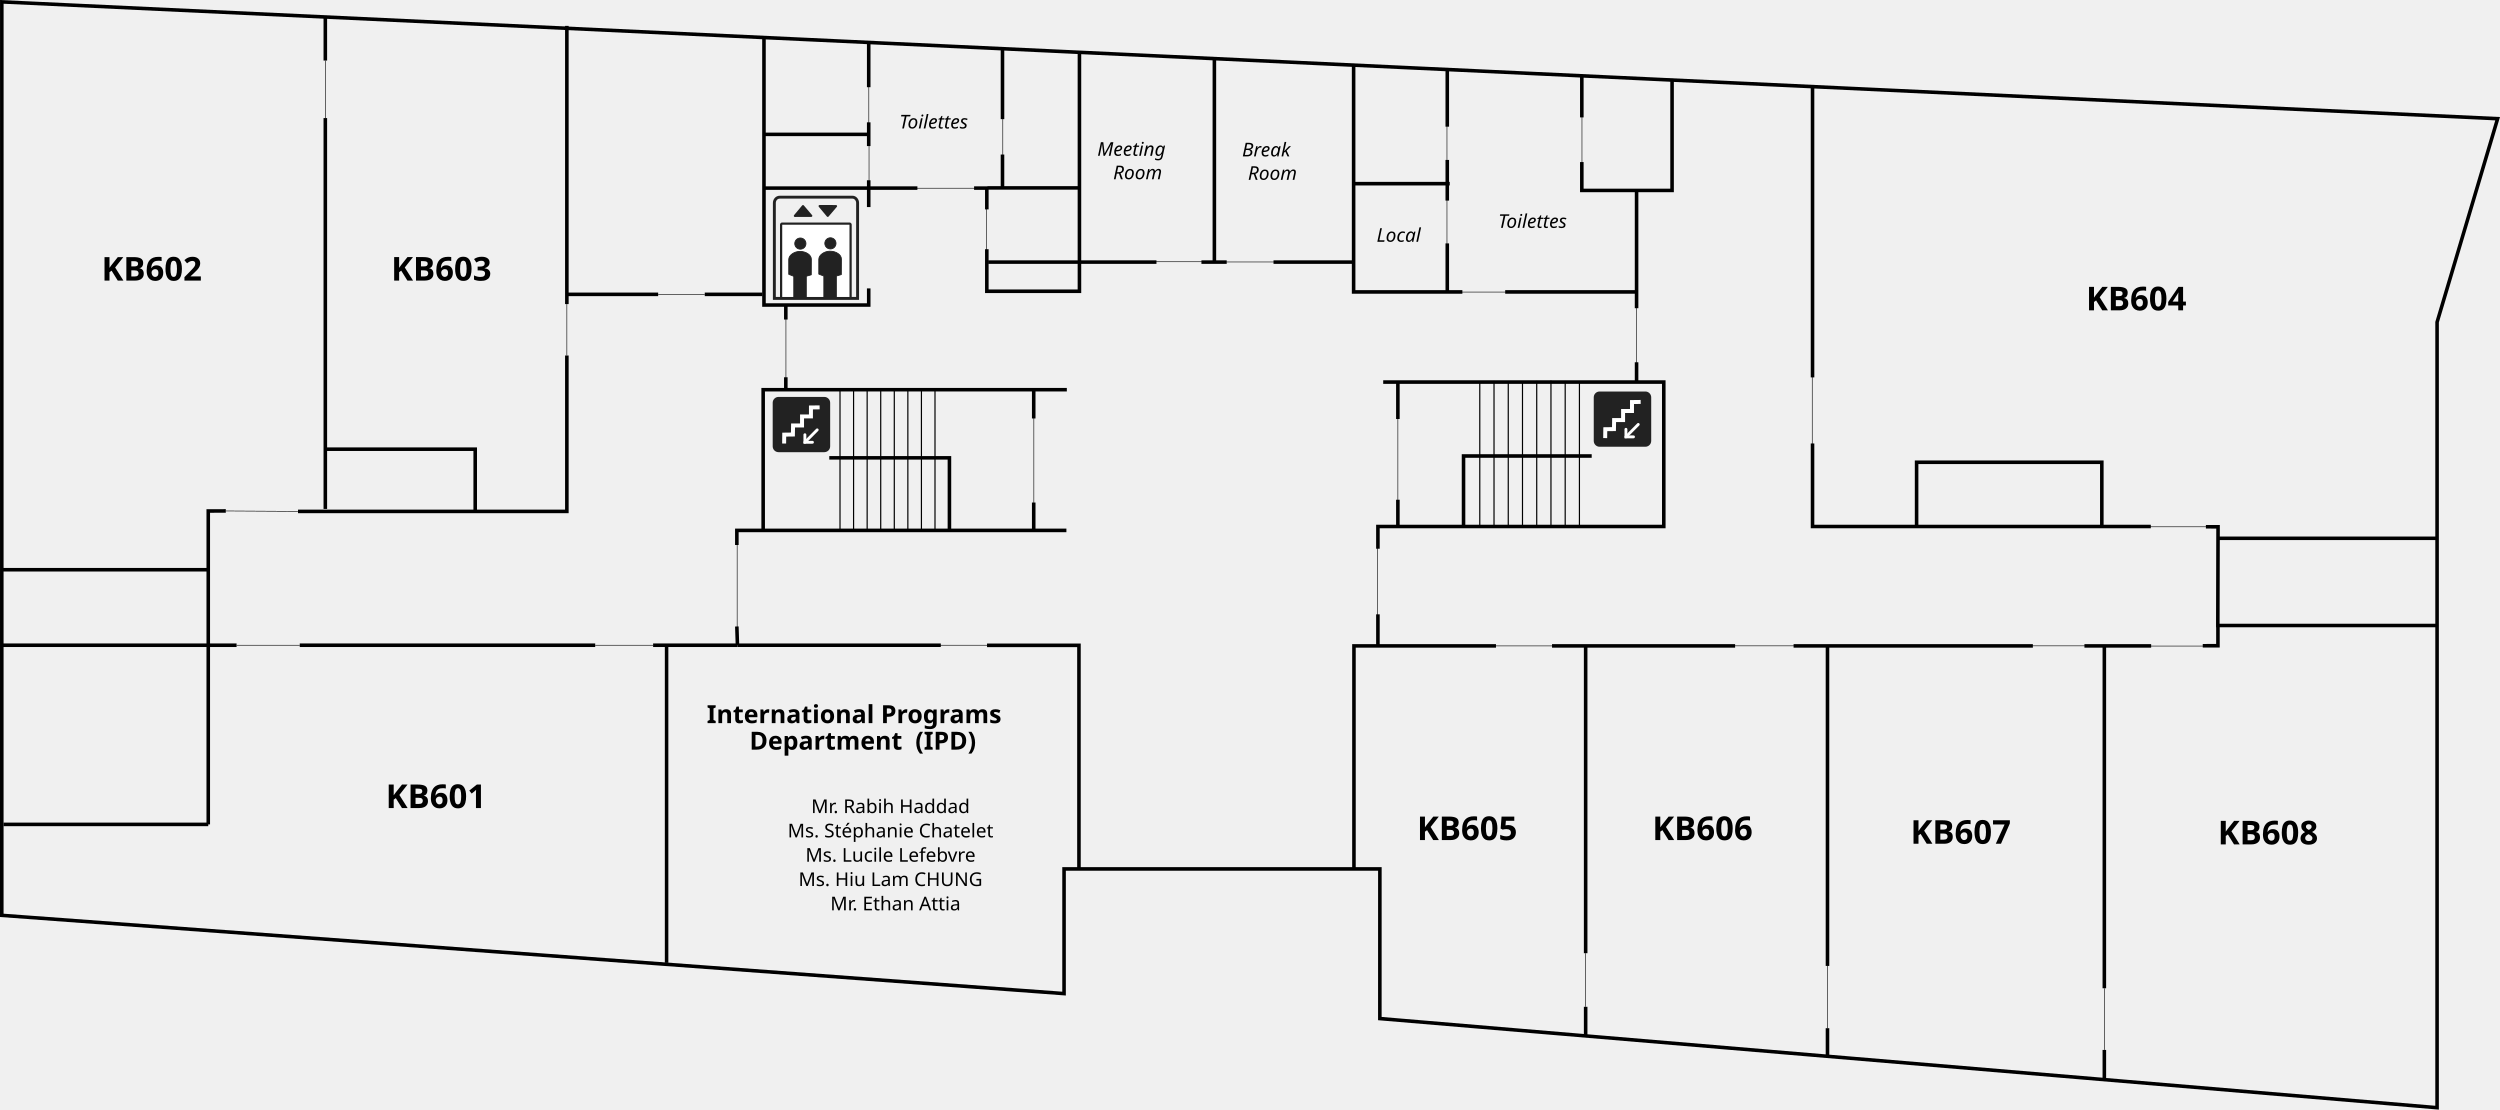
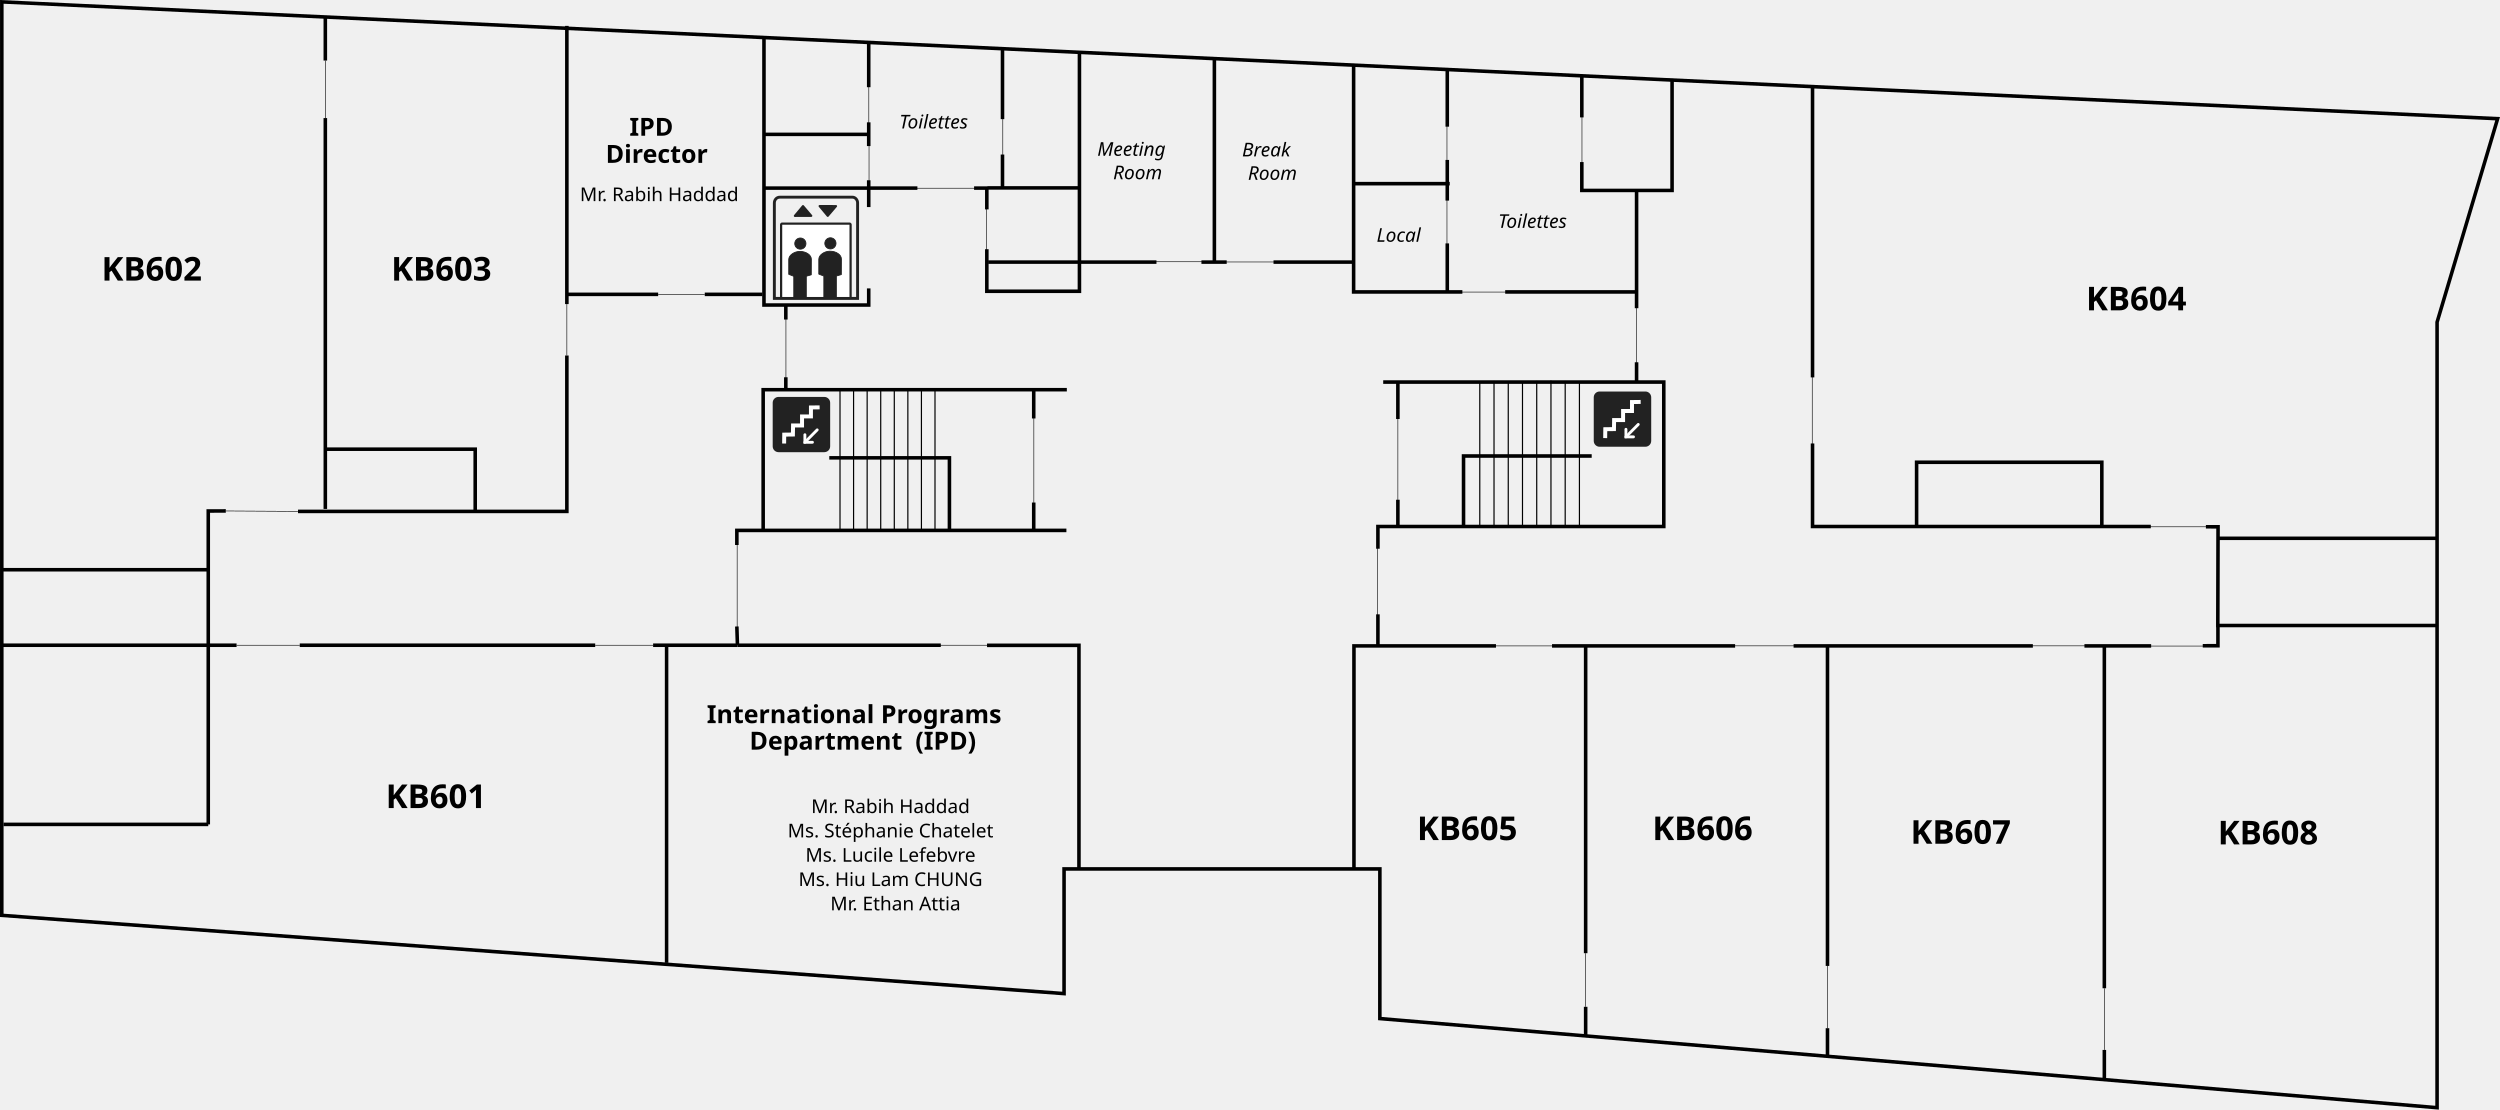
<svg xmlns="http://www.w3.org/2000/svg" xmlns:xlink="http://www.w3.org/1999/xlink" version="1.1" id="svg869" width="100%" height="100%" viewBox="0 0 4200.253 1864.285">
  <defs id="defs873" />
  <text xml:space="preserve" style="font-style:normal;font-weight:normal;font-size:40px;line-height:125%;font-family:sans-serif;letter-spacing:0px;word-spacing:0px;fill:#000000;fill-opacity:1;stroke:none;stroke-width:1px;stroke-linecap:butt;stroke-linejoin:miter;stroke-opacity:1" x="1510.94" y="215.877" id="text1037">
    <tspan id="tspan1035" x="1510.94" y="215.877" style="font-style:italic;font-variant:normal;font-weight:normal;font-stretch:normal;font-size:32px;font-family:'Atkinson Hyperlegible';-inkscape-font-specification:'Atkinson Hyperlegible Italic'">Toilettes</tspan>
  </text>
  <path id="path4289-9" style="fill:none;stroke:#000000;stroke-width:2;stroke-linecap:butt;stroke-linejoin:miter;stroke-miterlimit:4;stroke-dasharray:none;stroke-opacity:1" d="m 1411.297,891.045 v -238.364 m 22.799,238.863 V 653.678 m 22.799,237.866 V 653.179 m 22.799,236.37 V 652.68 m 22.799,238.863 v -239.362 m 22.799,238.863 v -238.364 m 22.799,239.362 V 654.675 m 22.799,235.665 V 653.758" />
  <path id="path4289-9-6" style="fill:none;stroke:#000000;stroke-width:2;stroke-linecap:butt;stroke-linejoin:miter;stroke-miterlimit:4;stroke-dasharray:none;stroke-opacity:1" d="M 2486.184,885.201 V 641.528 m 23.916,242.651 V 639.996 m 23.916,244.695 V 641.017 m 23.916,243.673 V 640.506 m 23.916,242.141 V 639.996 m 23.916,244.695 V 639.485 m 23.916,244.695 V 639.996 m 23.916,245.206 V 642.039" />
  <g id="g1051" />
  <path id="path1059" style="fill:none;fill-rule:evenodd;stroke:#000000;stroke-width:6;stroke-linecap:butt;stroke-linejoin:miter;stroke-miterlimit:4;stroke-dasharray:none;stroke-opacity:1" d="m 2664.054,1084.272 v 517.163 m 0,90.061 v 48.352 m 406.311,-654.54 v 537.51 m 0,104.674 v 47.492 m 465.136,-688.069 v 573.526 m 0,103.519 v 49.087 M 2315.03,1085.184 h 198.371 m 94.146,0 h 307.597 m 98.266,0 h 402 m 86.652,0 h 112.088 m 86.706,-0.242 25.499,-0.065 v -34.025 M 1320.258,653.625 v -19.764 m 0,-96.988 v -23.058 m 1337.358,-387.457 v 70.91 m 0,75.051 v 47.619 h 151.63 v -184.334 m -536.057,172.947 h 162.524 m -4.141,182.947 v -82.534 m 0,-71.945 v -68.322 m 0,-55.9 v -95.895 m -772.581,198.776 h 153.539 M 1684.288,82.67 V 200.143 m 0,59.448 v 54.347 m -399.703,-88.202 h 173.911 m 581.775,214.636 V 98.198 m -379.21,342.175 h 281.902 m 75.569,0 h 42.443 m 78.674,0 h 135.61 m -991.71,-124.363 h 257.762 m 95.237,0 h 21.407 v 35.855 m 0,66.77 v 70.745 h 155.609 V 87.846 m -530.016,-24.774 V 512.484 h 175.982 v -27.95 m 0,-136.645 v -45.031 m 0,-57.453 v -39.855 m 0,-59.006 V 70.388 m 135.609,819.939 v -121.117 h -201.862 m 1356.327,-127.328 v -33.274 m 0,-90.766 v -27.378 h -220.726 m -71.945,0 h -182.71 v -380.878 m 74.343,531.262 v 63.146 m 0,135.609 v 44.513 m 871.51,0.452 v -107.942 h 311.199 v 107.21 m 194.132,20.547 h 369.129 M 2274.77,1460.642 V 1085.184 h 40.259 v -53.036 m 0,-110.247 v -37.333 l 480.31,0.003 -0.023,-242.688 h -471.403 m 1382.227,243.144 20.41,0.043 -0.41,165.856 H 4096.002 M 1736.759,654.723 v 48.311 m 0,141.274 v 45.383 m -454.565,2.196 v -237.164 h 510.196 M 1238.996,1084.06 h 341.653 m 77.639,0.17 h 154.453 v 374.948 m -573.746,-375.118 -1.014,-31.501 m 0,-136.882 v -24.522 h 553.676 M 4094.538,1861.039 V 541.265 L 4196.285,199.427 3.053,3.144 3,1537.867 1787.724,1669.356 v -209.446 h 530.6 l -0.053,251.393 z M 2749.607,490.463 v -172.595 m -290.726,566.247 v -118.011 h 215.319 m 939.382,118.463 h -568.345 V 745.037 m 0,-111.004 V 145.357" />
  <text xml:space="preserve" style="font-style:normal;font-weight:normal;font-size:46.048px;line-height:125%;font-family:sans-serif;letter-spacing:0px;word-spacing:0px;fill:#000000;fill-opacity:1;stroke:none;stroke-width:1.151px;stroke-linecap:butt;stroke-linejoin:miter;stroke-opacity:1" x="3504.825" y="521.407" id="text1080">
    <tspan id="tspan1078" x="3504.825" y="521.407" style="font-style:normal;font-variant:normal;font-weight:bold;font-stretch:normal;font-size:55.258px;font-family:'Atkinson Hyperlegible';-inkscape-font-specification:'Atkinson Hyperlegible Bold';stroke-width:1.151px">KB604</tspan>
  </text>
  <path id="path1106" style="fill:none;fill-rule:evenodd;stroke:#000000;stroke-width:1px;stroke-linecap:butt;stroke-linejoin:miter;stroke-opacity:1" d="m 3044.744,625.929 v 122.109 m 564.139,137.031 117.667,0 M 3607.98,1085.45 h 111.839 m -313.879,-0.366 h 100.648 m -594.557,0 h 107.053 m -605.834,0.183 h 85.094 m -183.747,-47.944 V 915.172 m 33.971,-216.872 v 148.808 m 401.13,-334.756 v 101.746 m -91.838,-420.893 v 84.179 m -226.81,-3.294 v -65.879 m 0,206.421 v -82.349 m -374.778,107.85 h 90.034 m -207.518,-0.366 h 84.911 m -338.896,-243.331 v 0.984 68.189 m -225.101,-55.934 v -69.539 m 0.366,167.625 v -69.905 m 197.035,108.216 v 80.153 M 1535.828,316.218 h 105.772 m -321.16,322.402 v -106.138 m 416.522,317.991 v -152.69 m -164.595,386.266 h 93.167 m -427.035,-21.362 V 907.925 m 1213.412,-417.219 h 81.617" />
  <text xml:space="preserve" style="font-style:normal;font-weight:normal;font-size:32px;line-height:125%;font-family:sans-serif;letter-spacing:0px;word-spacing:0px;fill:#000000;fill-opacity:1;stroke:none;stroke-width:1px;stroke-linecap:butt;stroke-linejoin:miter;stroke-opacity:1" x="1516.979" y="1366.025" id="text1117">
    <tspan x="1516.979" y="1366.025" style="font-style:normal;font-variant:normal;font-weight:normal;font-stretch:normal;font-size:32px;font-family:'Atkinson Hyperlegible';-inkscape-font-specification:'Atkinson Hyperlegible';text-align:center;text-anchor:middle" id="tspan1101">Mr. Rabih Haddad</tspan>
    <tspan x="1516.979" y="1406.891" style="font-style:normal;font-variant:normal;font-weight:normal;font-stretch:normal;font-size:32px;font-family:'Atkinson Hyperlegible';-inkscape-font-specification:'Atkinson Hyperlegible';text-align:center;text-anchor:middle" id="tspan1127">Ms. Stéphanie Chatelet</tspan>
    <tspan x="1516.979" y="1447.757" style="font-style:normal;font-variant:normal;font-weight:normal;font-stretch:normal;font-size:32px;font-family:'Atkinson Hyperlegible';-inkscape-font-specification:'Atkinson Hyperlegible';text-align:center;text-anchor:middle" id="tspan1129">Ms. Lucile Lefebvre</tspan>
    <tspan x="1516.979" y="1488.623" style="font-style:normal;font-variant:normal;font-weight:normal;font-stretch:normal;font-size:32px;font-family:'Atkinson Hyperlegible';-inkscape-font-specification:'Atkinson Hyperlegible';text-align:center;text-anchor:middle" id="tspan984">Ms. Hiu Lam CHUNG</tspan>
    <tspan x="1516.979" y="1529.489" style="font-style:normal;font-variant:normal;font-weight:normal;font-stretch:normal;font-size:32px;font-family:'Atkinson Hyperlegible';-inkscape-font-specification:'Atkinson Hyperlegible';text-align:center;text-anchor:middle" id="tspan869">Mr. Ethan Attia</tspan>
  </text>
  <text xml:space="preserve" style="font-style:normal;font-weight:normal;font-size:40px;line-height:125%;font-family:sans-serif;letter-spacing:0px;word-spacing:0px;fill:#000000;fill-opacity:1;stroke:none;stroke-width:1px;stroke-linecap:butt;stroke-linejoin:miter;stroke-opacity:1" x="2517.073" y="382.896" id="text1037-0">
    <tspan id="tspan1035-8" x="2517.073" y="382.896" style="font-style:italic;font-variant:normal;font-weight:normal;font-stretch:normal;font-size:32px;font-family:'Atkinson Hyperlegible';-inkscape-font-specification:'Atkinson Hyperlegible Italic'">Toilettes</tspan>
  </text>
  <text xml:space="preserve" style="font-style:normal;font-weight:normal;font-size:40px;line-height:36.4px;font-family:sans-serif;letter-spacing:0px;word-spacing:0px;fill:#000000;fill-opacity:1;stroke:none;stroke-width:1px;stroke-linecap:butt;stroke-linejoin:miter;stroke-opacity:1" x="1926.912" y="261.779" id="text1037-2">
    <tspan style="font-style:italic;font-variant:normal;font-weight:normal;font-stretch:normal;font-size:32px;font-family:'Atkinson Hyperlegible';-inkscape-font-specification:'Atkinson Hyperlegible Italic';text-align:center;text-anchor:middle" id="tspan926" x="1926.912" y="261.779">Meeting</tspan>
    <tspan x="1926.912" y="301.156" style="font-style:italic;font-variant:normal;font-weight:normal;font-stretch:normal;font-size:32px;font-family:'Atkinson Hyperlegible';-inkscape-font-specification:'Atkinson Hyperlegible Italic';text-align:center;text-anchor:middle" id="tspan924">Room</tspan>
  </text>
  <text xml:space="preserve" style="font-style:normal;font-weight:normal;font-size:40px;line-height:36.4px;font-family:sans-serif;letter-spacing:0px;word-spacing:0px;fill:#000000;fill-opacity:1;stroke:none;stroke-width:1px;stroke-linecap:butt;stroke-linejoin:miter;stroke-opacity:1" x="2153.397" y="262.795" id="text1037-2-2">
    <tspan x="2153.397" y="262.795" style="font-style:italic;font-variant:normal;font-weight:normal;font-stretch:normal;font-size:32px;font-family:'Atkinson Hyperlegible';-inkscape-font-specification:'Atkinson Hyperlegible Italic';text-align:center;text-anchor:middle" id="tspan924-2">Break</tspan>
    <tspan x="2153.397" y="302.172" style="font-style:italic;font-variant:normal;font-weight:normal;font-stretch:normal;font-size:32px;font-family:'Atkinson Hyperlegible';-inkscape-font-specification:'Atkinson Hyperlegible Italic';text-align:center;text-anchor:middle" id="tspan967">Room</tspan>
  </text>
  <a xlink:href="kb-voltaire-f5.svg" transform="matrix(1.64818,0,0,1.64818,-326.0303,948.5556)" id="a1820-2">
    <g id="g1779-6" transform="matrix(2.242849,0,0,2.242849,820.2758,-867.3743)">
      <path style="fill:none;stroke:#222222;stroke-width:1.323;stroke-linecap:butt;stroke-linejoin:miter;stroke-miterlimit:4;stroke-dasharray:none;stroke-opacity:1" d="M 112.236,265.75 H 74.411 v -43.415 c 0,-1.194 0.856,-2.592 2.491,-2.592 h 32.994 c 1.425,0 2.348,1.373 2.348,2.582 z" id="path1676-5" />
      <rect style="fill:#ffffff;fill-opacity:1;stroke:#222222;stroke-width:2.022;stroke-linecap:round;stroke-linejoin:round;stroke-miterlimit:4;stroke-dasharray:none;stroke-opacity:1;paint-order:markers stroke fill" id="rect1588-0-8-3-3" width="30.571" height="32.832" x="77.986" y="232.268" rx="0" />
      <path style="fill:#222222;fill-opacity:1;stroke:#222222;stroke-width:1;stroke-linecap:butt;stroke-linejoin:round;stroke-miterlimit:4;stroke-dasharray:none;stroke-opacity:1" d="m 94.997,223.799 3.681,4.417 3.744,-4.396 z" id="path1605-1-3-5" />
      <path style="fill:#222222;fill-opacity:1;stroke:#222222;stroke-width:1;stroke-linecap:butt;stroke-linejoin:round;stroke-miterlimit:4;stroke-dasharray:none;stroke-opacity:1" d="m 83.745,228.238 3.681,-4.417 3.744,4.396 z" id="path1605-2-4-8-2" />
      <path style="fill:#222222;fill-opacity:1;stroke:#222222;stroke-width:0.395;stroke-linecap:butt;stroke-linejoin:round;stroke-miterlimit:4;stroke-dasharray:none;stroke-opacity:1" d="m 83.241,255.695 v 9.54 h 5.684 v -9.556 l 2.259,-0.658 0.033,-7.07 c 0.009,-1.912 -2.35,-3.553 -5.201,-3.557 -2.508,-0.003 -5.065,1.714 -5.065,3.681 v 6.723 z" id="path1011-82-7-9" />
      <circle style="fill:#222222;fill-opacity:1;stroke:#222222;stroke-width:0.395;stroke-linecap:round;stroke-linejoin:round;stroke-miterlimit:4;stroke-dasharray:none;stroke-opacity:1;paint-order:markers stroke fill" id="path1013-7-0-7" cx="86.224" cy="240.836" r="2.538" />
      <path style="fill:#222222;fill-opacity:1;stroke:#222222;stroke-width:0.395;stroke-linecap:butt;stroke-linejoin:round;stroke-miterlimit:4;stroke-dasharray:none;stroke-opacity:1" d="m 96.903,255.595 v 9.54 h 5.684 v -9.556 l 2.259,-0.658 0.033,-7.07 c 0.009,-1.912 -2.35,-3.553 -5.201,-3.557 -2.508,-0.003 -5.065,1.714 -5.065,3.681 v 6.723 z" id="path1011-8-3-8-2" />
      <circle style="fill:#222222;fill-opacity:1;stroke:#222222;stroke-width:0.395;stroke-linecap:round;stroke-linejoin:round;stroke-miterlimit:4;stroke-dasharray:none;stroke-opacity:1;paint-order:markers stroke fill" id="path1013-5-5-5-4" cx="99.886" cy="240.737" r="2.538" />
    </g>
  </a>
  <a xlink:href="kb-voltaire-f5.svg" id="a2089" transform="matrix(1.366313,0,0,1.366313,1510.139,743.843)">
    <g id="g2024" transform="matrix(0.136674,0,0,0.136674,17.89789,-153.8829)">
      <rect style="fill:#222222;fill-opacity:1;stroke:none;stroke-width:27.995;stroke-linecap:round;stroke-linejoin:round;stroke-miterlimit:4;stroke-dasharray:none;stroke-opacity:1;paint-order:markers stroke fill" id="rect1968" width="516.986" height="497.102" x="-1265.884" y="713.696" ry="52.714" />
      <path style="fill:none;stroke:#ffffff;stroke-width:35.781;stroke-linecap:butt;stroke-linejoin:miter;stroke-miterlimit:4;stroke-dasharray:none;stroke-opacity:1" d="m -1163.01,1132.955 1,-80 78,-1 1.353,-81.317 h 80.761 v -81.325 h 80.052 l 0.187,-80.675 78,-1" id="path1903" />
      <g id="g1996" transform="translate(20.33134,24.84941)">
        <path style="fill:none;stroke:#ffffff;stroke-width:25.932;stroke-linecap:round;stroke-linejoin:miter;stroke-miterlimit:4;stroke-dasharray:none;stroke-opacity:1" d="M -885.838,985.217 -996.563,1096.966" id="path1905" />
        <path style="fill:none;stroke:#ffffff;stroke-width:25.932;stroke-linecap:round;stroke-linejoin:miter;stroke-miterlimit:4;stroke-dasharray:none;stroke-opacity:1" d="m -928.614,1096.966 -67.95,1e-4 3.3e-4,-67.949" id="path1907" />
      </g>
    </g>
  </a>
  <a xlink:href="kb-voltaire-f5.svg" transform="matrix(1.366313,0,0,1.366313,2889.588,734.7353)" id="a2089-4">
    <g id="g2024-2" transform="matrix(0.136674,0,0,0.136674,17.89789,-153.8829)">
      <rect style="fill:#222222;fill-opacity:1;stroke:none;stroke-width:27.995;stroke-linecap:round;stroke-linejoin:round;stroke-miterlimit:4;stroke-dasharray:none;stroke-opacity:1;paint-order:markers stroke fill" id="rect1968-5" width="516.986" height="497.102" x="-1265.884" y="713.696" ry="52.714" />
      <path style="fill:none;stroke:#ffffff;stroke-width:35.781;stroke-linecap:butt;stroke-linejoin:miter;stroke-miterlimit:4;stroke-dasharray:none;stroke-opacity:1" d="m -1163.01,1132.955 1,-80 78,-1 1.353,-81.317 h 80.761 v -81.325 h 80.052 l 0.187,-80.675 78,-1" id="path1903-8" />
      <g id="g1996-7" transform="translate(20.33134,24.84941)">
        <path style="fill:none;stroke:#ffffff;stroke-width:25.932;stroke-linecap:round;stroke-linejoin:miter;stroke-miterlimit:4;stroke-dasharray:none;stroke-opacity:1" d="M -885.838,985.217 -996.563,1096.966" id="path1905-2" />
        <path style="fill:none;stroke:#ffffff;stroke-width:25.932;stroke-linecap:round;stroke-linejoin:miter;stroke-miterlimit:4;stroke-dasharray:none;stroke-opacity:1" d="m -928.614,1096.966 -67.95,1e-4 3.3e-4,-67.949" id="path1907-6" />
      </g>
    </g>
  </a>
  <text xml:space="preserve" style="font-style:normal;font-weight:normal;font-size:46.048px;line-height:125%;font-family:sans-serif;letter-spacing:0px;word-spacing:0px;fill:#000000;fill-opacity:1;stroke:none;stroke-width:1.151px;stroke-linecap:butt;stroke-linejoin:miter;stroke-opacity:1" x="3726.184" y="1418.642" id="text1080-7">
    <tspan id="tspan1078-5" x="3726.184" y="1418.642" style="font-style:normal;font-variant:normal;font-weight:bold;font-stretch:normal;font-size:55.258px;font-family:'Atkinson Hyperlegible';-inkscape-font-specification:'Atkinson Hyperlegible Bold';stroke-width:1.151px">KB608</tspan>
  </text>
  <text xml:space="preserve" style="font-style:normal;font-weight:normal;font-size:46.048px;line-height:125%;font-family:sans-serif;letter-spacing:0px;word-spacing:0px;fill:#000000;fill-opacity:1;stroke:none;stroke-width:1.151px;stroke-linecap:butt;stroke-linejoin:miter;stroke-opacity:1" x="3209.941" y="1417.607" id="text1080-0">
    <tspan id="tspan1078-2" x="3209.941" y="1417.607" style="font-style:normal;font-variant:normal;font-weight:bold;font-stretch:normal;font-size:55.258px;font-family:'Atkinson Hyperlegible';-inkscape-font-specification:'Atkinson Hyperlegible Bold';stroke-width:1.151px">KB607</tspan>
  </text>
  <text xml:space="preserve" style="font-style:normal;font-weight:normal;font-size:46.048px;line-height:125%;font-family:sans-serif;letter-spacing:0px;word-spacing:0px;fill:#000000;fill-opacity:1;stroke:none;stroke-width:1.151px;stroke-linecap:butt;stroke-linejoin:miter;stroke-opacity:1" x="2776.127" y="1411.396" id="text1080-6">
    <tspan id="tspan1078-8" x="2776.127" y="1411.396" style="font-style:normal;font-variant:normal;font-weight:bold;font-stretch:normal;font-size:55.258px;font-family:'Atkinson Hyperlegible';-inkscape-font-specification:'Atkinson Hyperlegible Bold';stroke-width:1.151px">KB606</tspan>
  </text>
  <text xml:space="preserve" style="font-style:normal;font-weight:normal;font-size:46.048px;line-height:125%;font-family:sans-serif;letter-spacing:0px;word-spacing:0px;fill:#000000;fill-opacity:1;stroke:none;stroke-width:1.151px;stroke-linecap:butt;stroke-linejoin:miter;stroke-opacity:1" x="2380.756" y="1411.396" id="text1080-01">
    <tspan id="tspan1078-0" x="2380.756" y="1411.396" style="font-style:normal;font-variant:normal;font-weight:bold;font-stretch:normal;font-size:55.258px;font-family:'Atkinson Hyperlegible';-inkscape-font-specification:'Atkinson Hyperlegible Bold';stroke-width:1.151px">KB605</tspan>
  </text>
  <text xml:space="preserve" style="font-style:normal;font-weight:normal;font-size:34.965px;line-height:125%;font-family:sans-serif;letter-spacing:0px;word-spacing:0px;fill:#000000;fill-opacity:1;stroke:none;stroke-width:0.874px;stroke-linecap:butt;stroke-linejoin:miter;stroke-opacity:1" x="1463.19" y="1214.899" id="text1080-01-3">
    <tspan id="tspan1078-0-8" x="1463.19" y="1214.899" style="font-style:normal;font-variant:normal;font-weight:bold;font-stretch:normal;font-size:41.959px;font-family:'Atkinson Hyperlegible';-inkscape-font-specification:'Atkinson Hyperlegible Bold';text-align:center;text-anchor:middle;stroke-width:0.874px">International Programs </tspan>
    <tspan x="1463.19" y="1259.48" style="font-style:normal;font-variant:normal;font-weight:bold;font-stretch:normal;font-size:41.959px;font-family:'Atkinson Hyperlegible';-inkscape-font-specification:'Atkinson Hyperlegible Bold';text-align:center;text-anchor:middle;stroke-width:0.874px" id="tspan1086">Department  (IPD)</tspan>
  </text>
+   <text xml:space="preserve" style="font-style:normal;font-weight:normal;font-size:32px;line-height:125%;font-family:sans-serif;letter-spacing:0px;word-spacing:0px;fill:#000000;fill-opacity:1;stroke:none;stroke-width:1px;stroke-linecap:butt;stroke-linejoin:miter;stroke-opacity:1" x="1120.106" y="337.886" id="text1117-3">
+     <tspan x="1120.106" y="337.886" style="font-style:normal;font-variant:normal;font-weight:normal;font-stretch:normal;font-size:32px;font-family:'Atkinson Hyperlegible';-inkscape-font-specification:'Atkinson Hyperlegible';text-align:center;text-anchor:middle" id="tspan869-5">Mr. Rabih Haddad</tspan>
+   </text>
+   <text xml:space="preserve" style="font-style:normal;font-weight:normal;font-size:34.965px;line-height:125%;font-family:sans-serif;letter-spacing:0px;word-spacing:0px;fill:#000000;fill-opacity:1;stroke:none;stroke-width:0.874px;stroke-linecap:butt;stroke-linejoin:miter;stroke-opacity:1" x="1117.041" y="228.056" id="text1080-01-3-6">
+     <tspan x="1117.041" y="228.056" style="font-style:normal;font-variant:normal;font-weight:bold;font-stretch:normal;font-size:41.959px;font-family:'Atkinson Hyperlegible';-inkscape-font-specification:'Atkinson Hyperlegible Bold';text-align:center;text-anchor:middle;stroke-width:0.874px" id="tspan1086-9">IPD</tspan>
+     <tspan x="1117.041" y="273.58" style="font-style:normal;font-variant:normal;font-weight:bold;font-stretch:normal;font-size:41.959px;font-family:'Atkinson Hyperlegible';-inkscape-font-specification:'Atkinson Hyperlegible Bold';text-align:center;text-anchor:middle;stroke-width:0.874px" id="tspan1838">Director</tspan>
+   </text>
  <path style="fill:none;stroke:#000000;stroke-width:6;stroke-linecap:butt;stroke-linejoin:miter;stroke-miterlimit:4;stroke-dasharray:none;stroke-opacity:1" d="m 1238.996,1084.06 h -141.697 m -97.308,0 H 503.608 m -106.138,0 -395.399,0" id="path1105" />
  <path style="fill:none;stroke:#000000;stroke-width:6;stroke-linecap:butt;stroke-linejoin:miter;stroke-miterlimit:4;stroke-dasharray:none;stroke-opacity:1" d="M 349.893,1385.057 V 858.53 l 29.482,-0.093" id="path1107" />
  <path style="fill:none;stroke:#000000;stroke-width:6;stroke-linecap:butt;stroke-linejoin:miter;stroke-miterlimit:4;stroke-dasharray:none;stroke-opacity:1" d="M 2.07,957.205 H 350.737 m 149.942,-98 H 952.372 V 597.279 m 0,-86.375 V 43.478" id="path1109" />
  <path style="fill:none;stroke:#000000;stroke-width:6;stroke-linecap:butt;stroke-linejoin:miter;stroke-miterlimit:4;stroke-dasharray:none;stroke-opacity:1" d="M 546.579,855.065 V 198.369 m 0,-96.622 V 26.915" id="path1113" />
  <path style="fill:none;stroke:#000000;stroke-width:6;stroke-linecap:butt;stroke-linejoin:miter;stroke-miterlimit:4;stroke-dasharray:none;stroke-opacity:1" d="M 349.893,1385.057 H 5.848" id="path1115" />
  <path style="fill:none;stroke:#000000;stroke-width:6;stroke-linecap:butt;stroke-linejoin:miter;stroke-miterlimit:4;stroke-dasharray:none;stroke-opacity:1" d="m 1280.979,494.541 h -96.893 m -78.323,0 H 951.048" id="path1117" />
  <text xml:space="preserve" style="font-style:normal;font-weight:normal;font-size:46.048px;line-height:125%;font-family:sans-serif;letter-spacing:0px;word-spacing:0px;fill:#000000;fill-opacity:1;stroke:none;stroke-width:1.151px;stroke-linecap:butt;stroke-linejoin:miter;stroke-opacity:1" x="657.256" y="471.395" id="text1080-0-4">
    <tspan id="tspan1078-2-5" x="657.256" y="471.395" style="font-style:normal;font-variant:normal;font-weight:bold;font-stretch:normal;font-size:55.258px;font-family:'Atkinson Hyperlegible';-inkscape-font-specification:'Atkinson Hyperlegible Bold';stroke-width:1.151px">KB603</tspan>
  </text>
  <text xml:space="preserve" style="font-style:normal;font-weight:normal;font-size:46.048px;line-height:125%;font-family:sans-serif;letter-spacing:0px;word-spacing:0px;fill:#000000;fill-opacity:1;stroke:none;stroke-width:1.151px;stroke-linecap:butt;stroke-linejoin:miter;stroke-opacity:1" x="170.634" y="471.424" id="text1080-0-4-9">
    <tspan id="tspan1078-2-5-4" x="170.634" y="471.424" style="font-style:normal;font-variant:normal;font-weight:bold;font-stretch:normal;font-size:55.258px;font-family:'Atkinson Hyperlegible';-inkscape-font-specification:'Atkinson Hyperlegible Bold';stroke-width:1.151px">KB602</tspan>
  </text>
  <path style="fill:none;stroke:#000000;stroke-width:1px;stroke-linecap:butt;stroke-linejoin:miter;stroke-opacity:1" d="m 1105.763,494.541 h 78.323" id="path972" />
  <path style="fill:none;stroke:#000000;stroke-width:1px;stroke-linecap:butt;stroke-linejoin:miter;stroke-opacity:1" d="m 952.372,510.905 v 86.375" id="path974" />
  <path style="fill:none;stroke:#000000;stroke-width:6;stroke-linecap:butt;stroke-linejoin:miter;stroke-opacity:1;stroke-miterlimit:4;stroke-dasharray:none" d="M 798.403,859.354 V 754.68 H 548.063" id="path976" />
  <path style="fill:none;stroke:#000000;stroke-width:5.9;stroke-linecap:butt;stroke-linejoin:miter;stroke-opacity:1;stroke-miterlimit:4;stroke-dasharray:none" d="m 1119.941,1083.342 v 534.351" id="path978" />
  <path style="fill:none;stroke:#000000;stroke-width:1px;stroke-linecap:butt;stroke-linejoin:miter;stroke-opacity:1" d="M 546.579,198.369 V 101.746" id="path986" />
  <path style="fill:none;stroke:#000000;stroke-width:1px;stroke-linecap:butt;stroke-linejoin:miter;stroke-opacity:1" d="M 500.68,859.205 379.376,858.437" id="path988" />
  <path style="fill:none;stroke:#000000;stroke-width:1px;stroke-linecap:butt;stroke-linejoin:miter;stroke-opacity:1" d="M 397.469,1084.06 H 503.608" id="path990" />
  <path style="fill:none;stroke:#000000;stroke-width:1px;stroke-linecap:butt;stroke-linejoin:miter;stroke-opacity:1" d="m 999.991,1084.06 h 97.308" id="path992" />
  <text xml:space="preserve" style="font-style:normal;font-weight:normal;font-size:46.048px;line-height:125%;font-family:sans-serif;letter-spacing:0px;word-spacing:0px;fill:#000000;fill-opacity:1;stroke:none;stroke-width:1.151px;stroke-linecap:butt;stroke-linejoin:miter;stroke-opacity:1" x="648.141" y="1357.585" id="text1080-0-4-9-1">
    <tspan id="tspan1078-2-5-4-6" x="648.141" y="1357.585" style="font-style:normal;font-variant:normal;font-weight:bold;font-stretch:normal;font-size:55.258px;font-family:'Atkinson Hyperlegible';-inkscape-font-specification:'Atkinson Hyperlegible Bold';stroke-width:1.151px">KB601</tspan>
  </text>
  <text xml:space="preserve" style="font-style:normal;font-weight:normal;font-size:40px;line-height:125%;font-family:sans-serif;letter-spacing:0px;word-spacing:0px;fill:#000000;fill-opacity:1;stroke:none;stroke-width:1px;stroke-linecap:butt;stroke-linejoin:miter;stroke-opacity:1" x="2312.745" y="406.238" id="text1037-0-6">
    <tspan id="tspan1035-8-7" x="2312.745" y="406.238" style="font-style:italic;font-variant:normal;font-weight:normal;font-stretch:normal;font-size:32px;font-family:'Atkinson Hyperlegible';-inkscape-font-specification:'Atkinson Hyperlegible Italic'">Local</tspan>
  </text>
  <path style="fill:none;stroke:#000000;stroke-width:1px;stroke-linecap:butt;stroke-linejoin:miter;stroke-opacity:1" d="m 2513.401,1085.184 h 94.146" id="path1030" />
  <path style="fill:none;stroke:#000000;stroke-width:1px;stroke-linecap:butt;stroke-linejoin:miter;stroke-opacity:1" d="m 2664.054,1691.496 v -90.061" id="path1032" />
  <path style="fill:none;stroke:#000000;stroke-width:1px;stroke-linecap:butt;stroke-linejoin:miter;stroke-opacity:1" d="m 3070.365,1622.817 v 104.674" id="path1034" />
  <path style="fill:none;stroke:#000000;stroke-width:1px;stroke-linecap:butt;stroke-linejoin:miter;stroke-opacity:1" d="M 3535.502,1763.959 V 1660.44" id="path1036" />
</svg>
